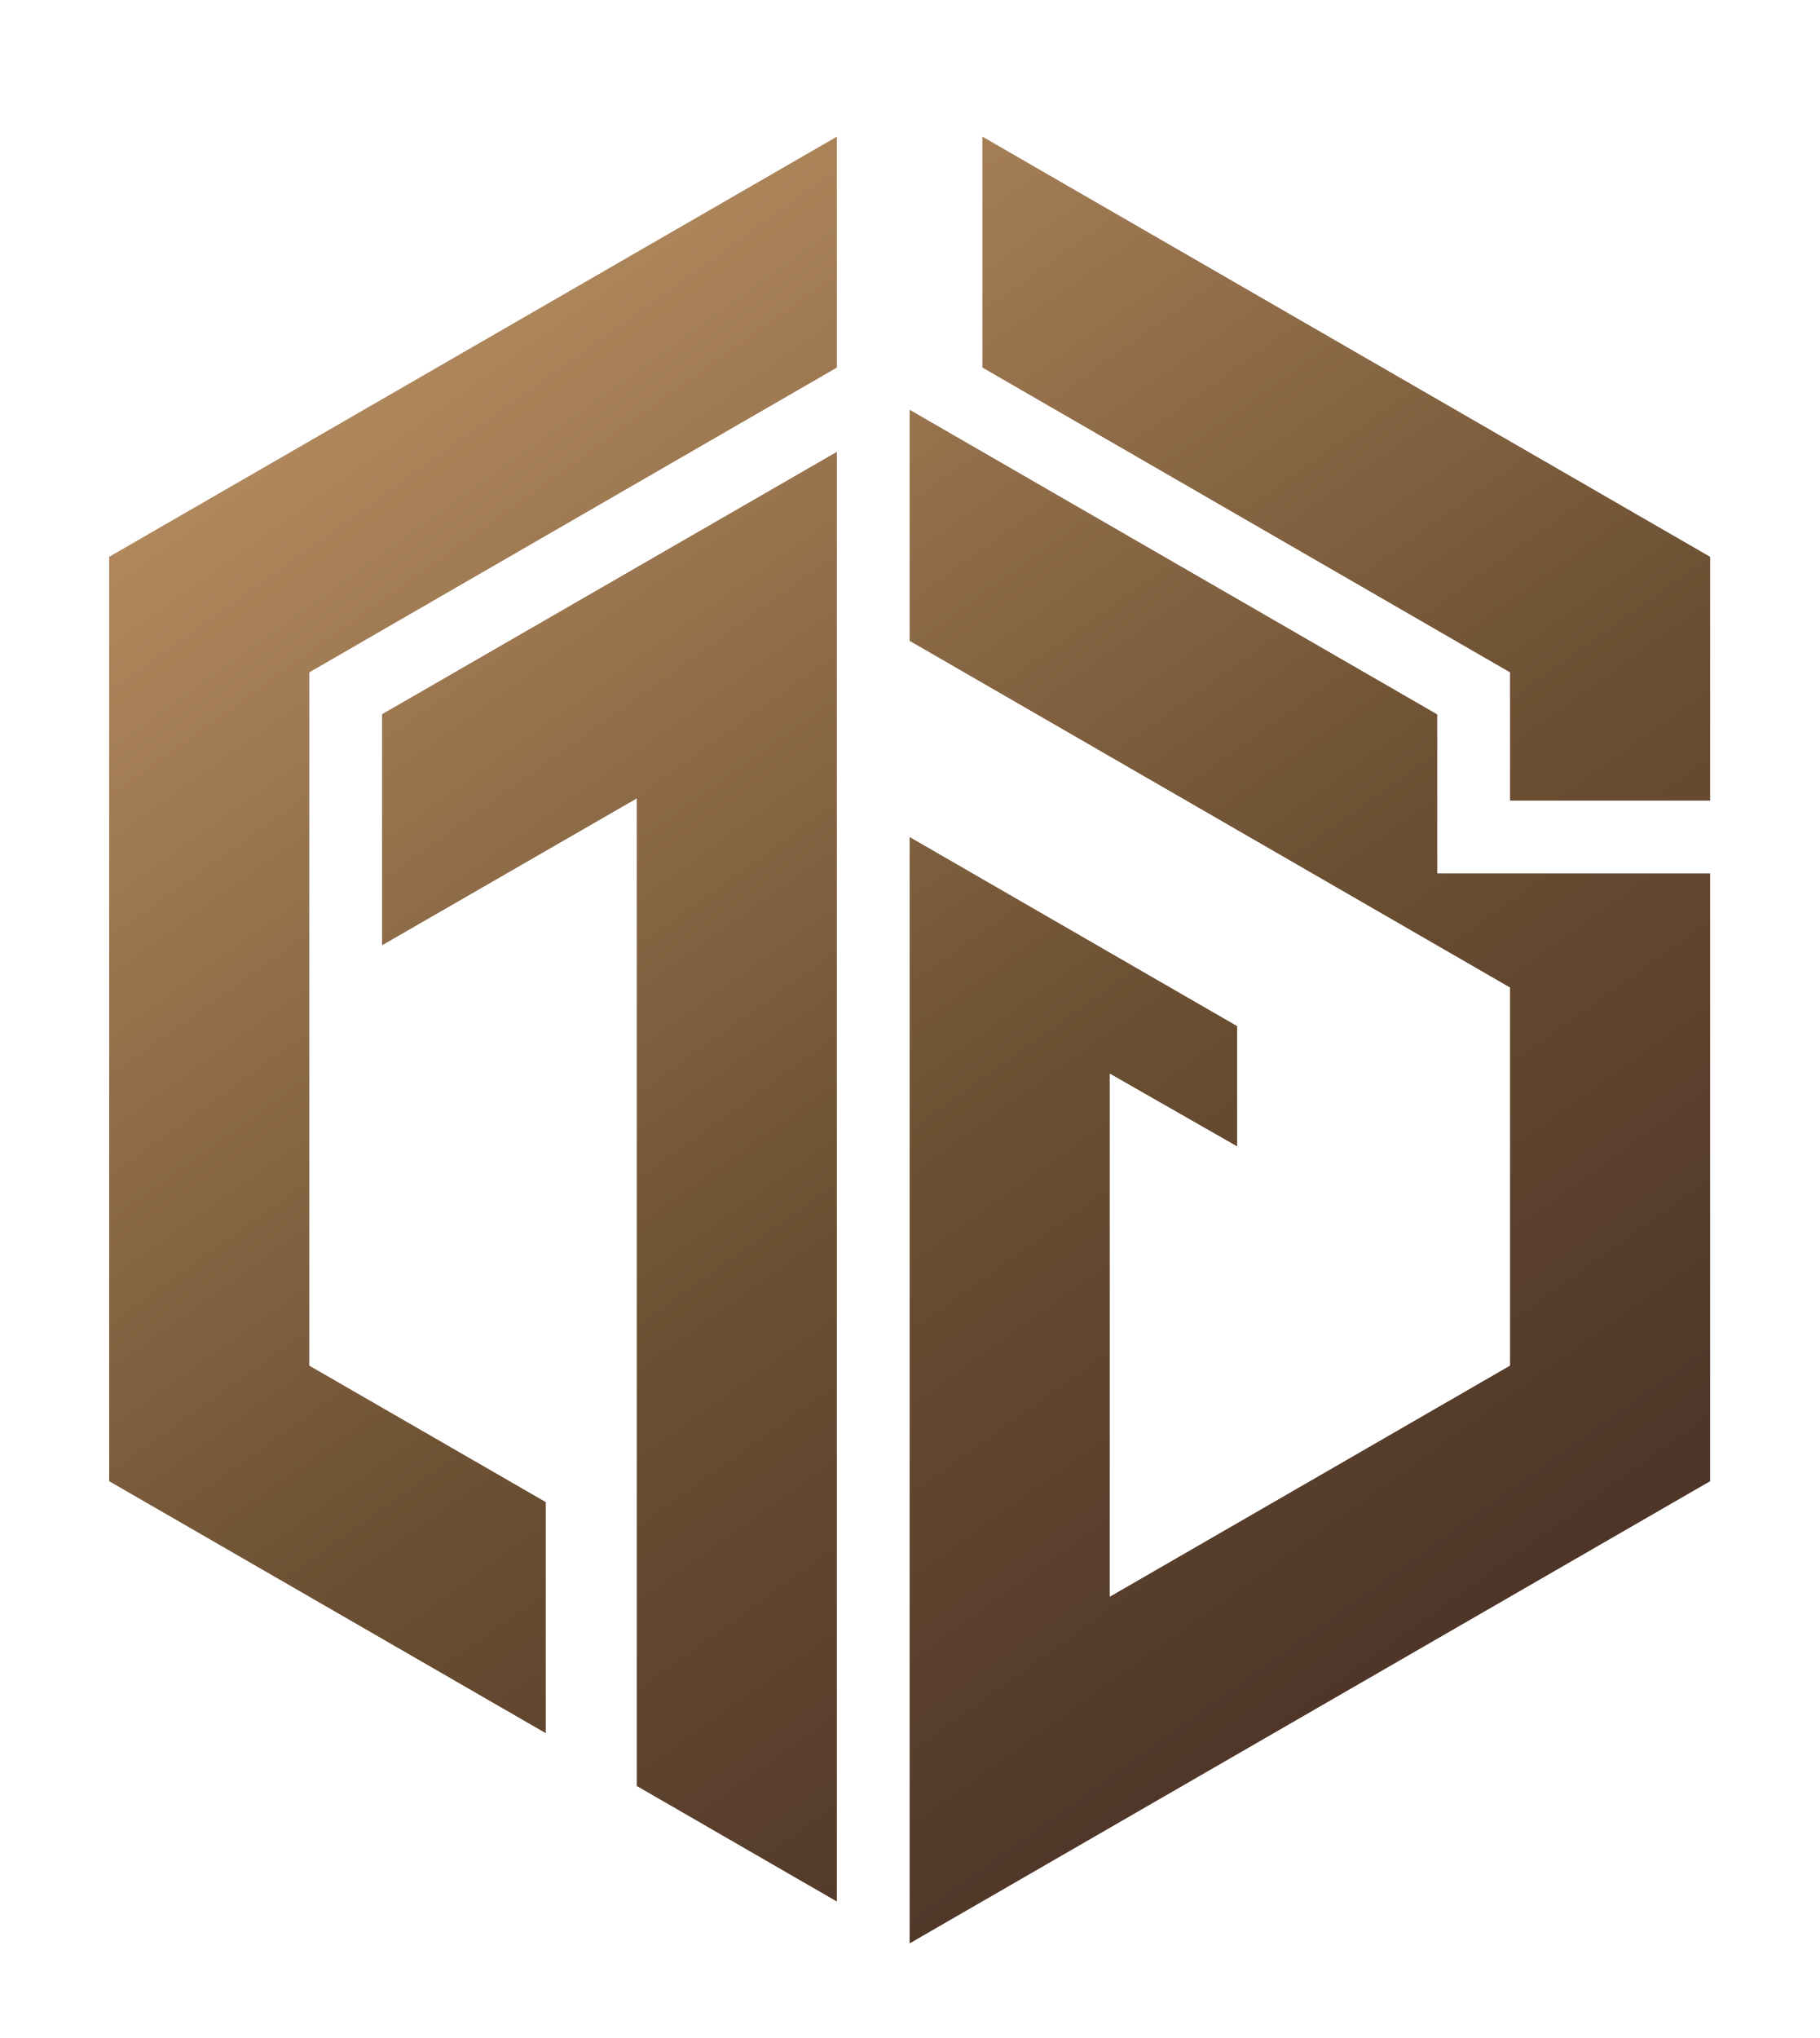
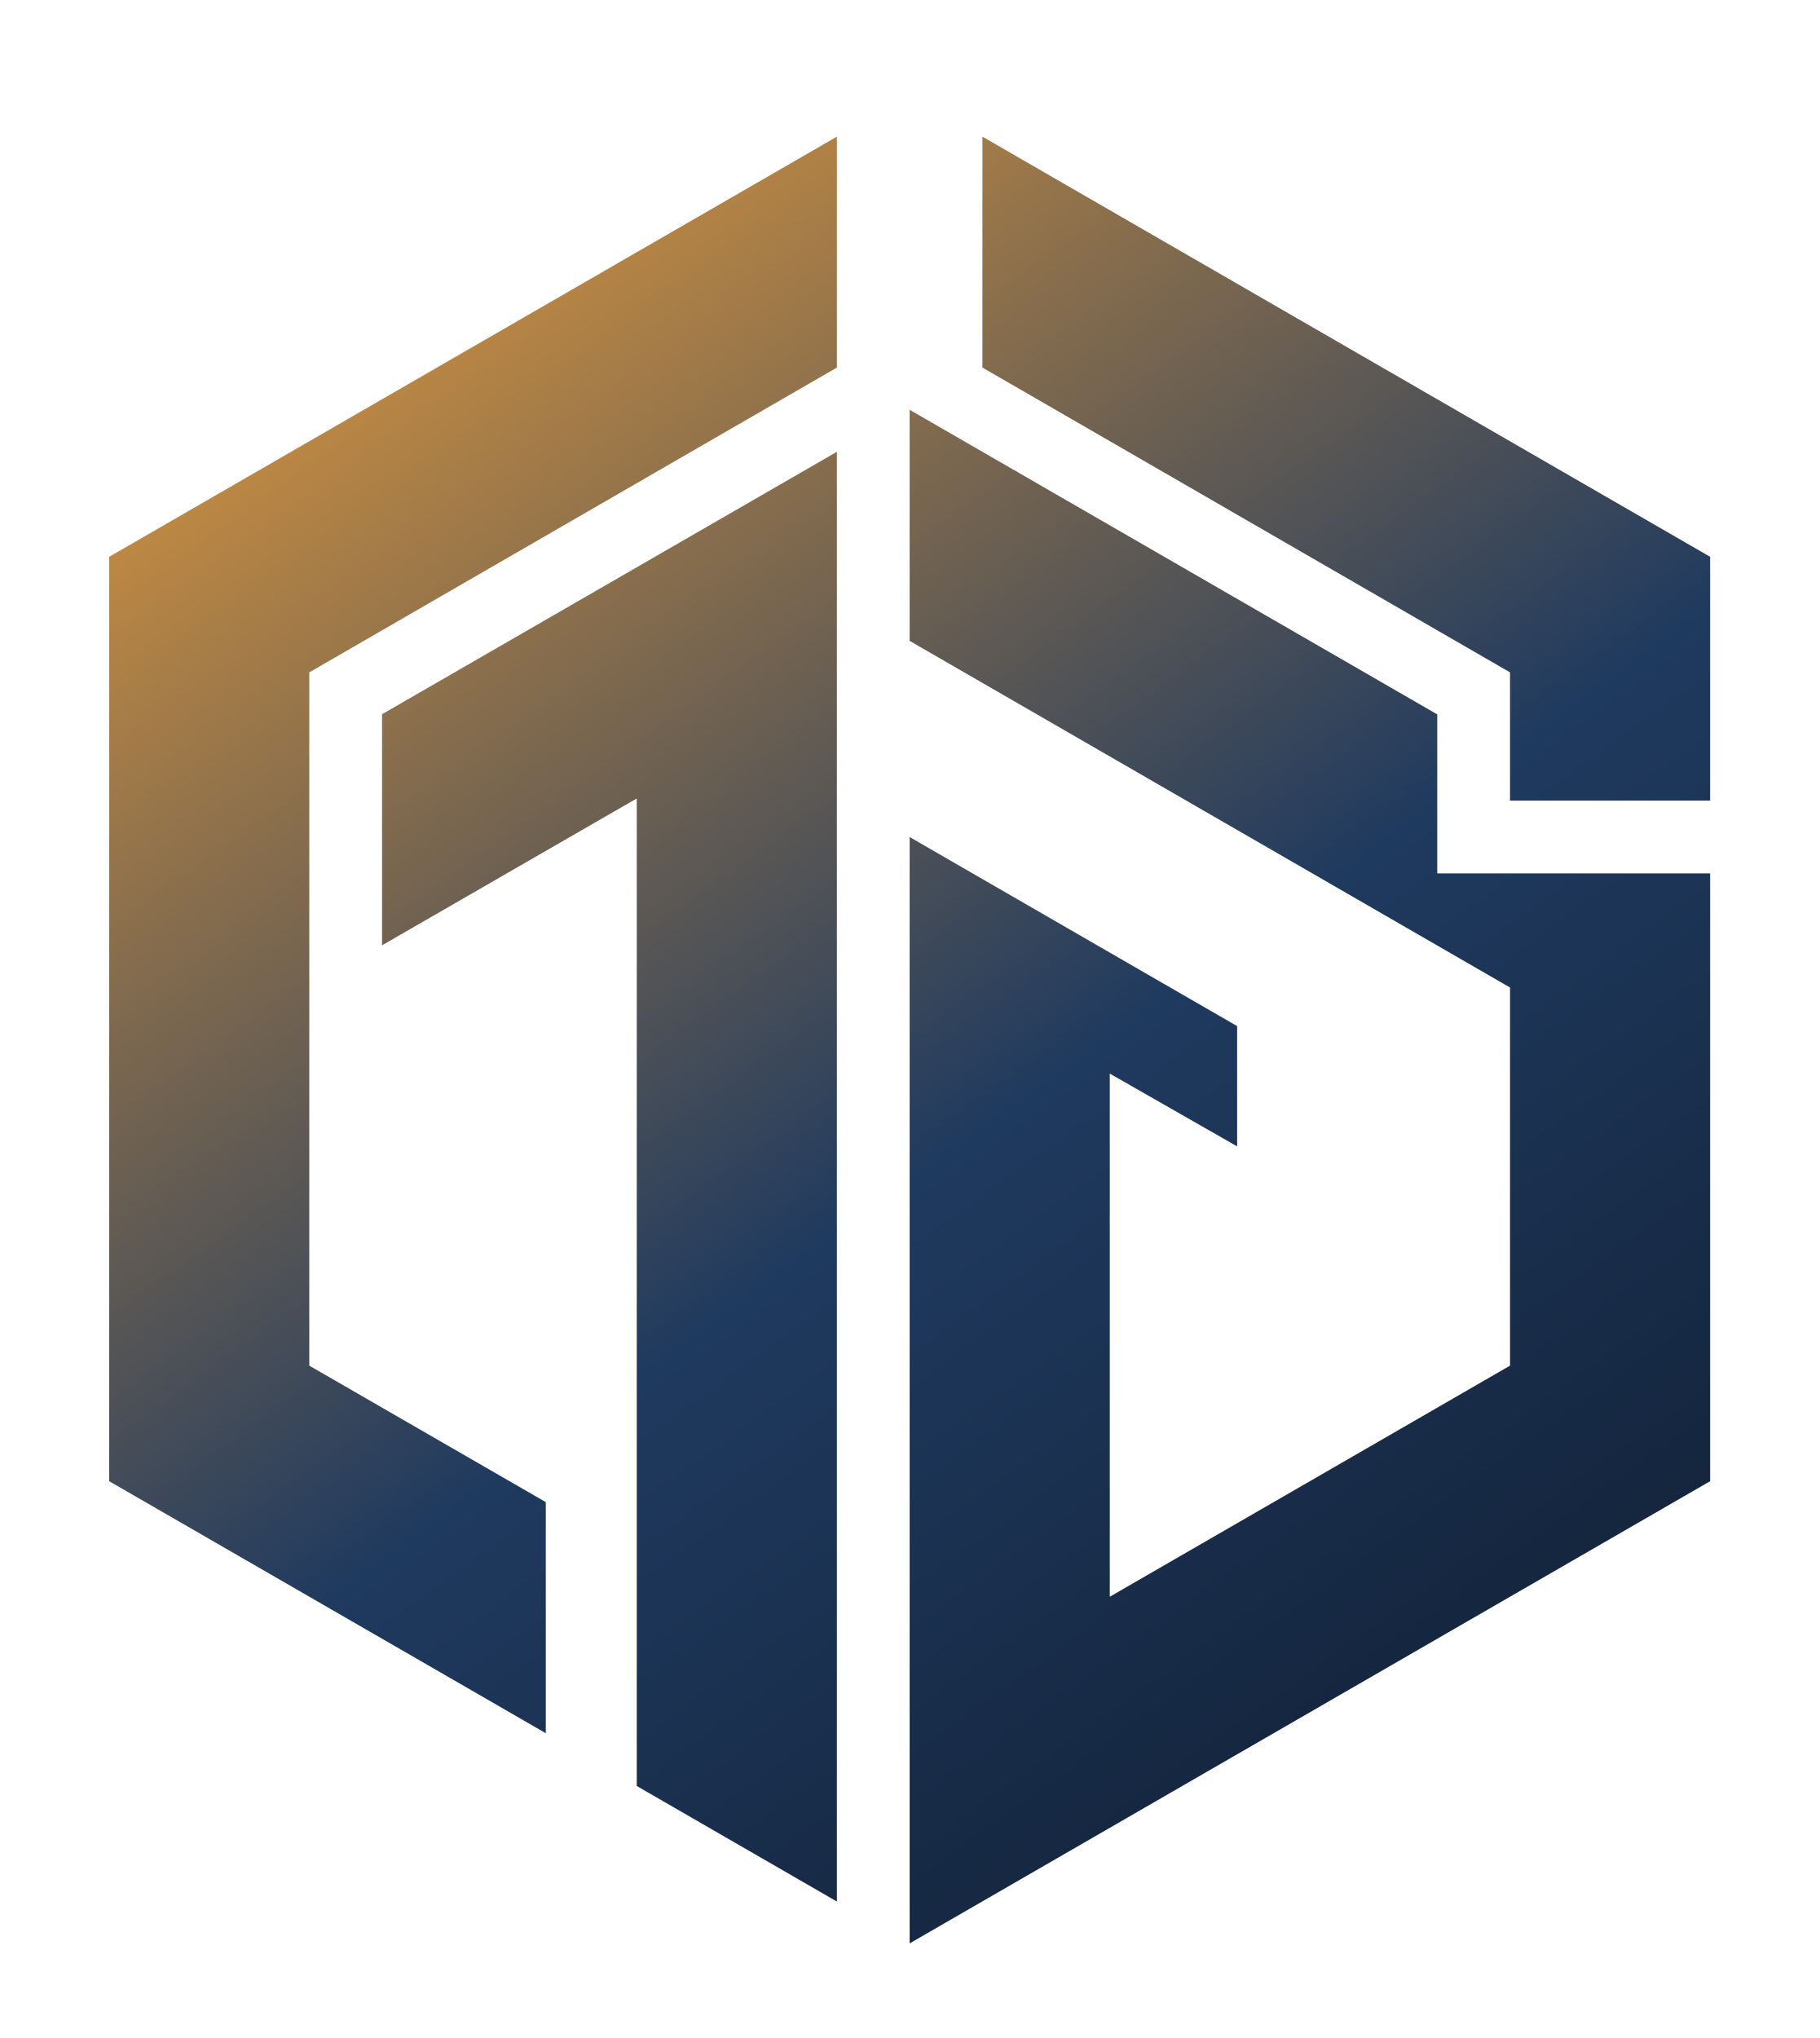
<svg xmlns="http://www.w3.org/2000/svg" viewBox="0 0 100 112" width="100" height="112" role="img" aria-labelledby="t">
  <defs>
    <linearGradient id="g" gradientUnits="userSpaceOnUse" x1="12" y1="4" x2="88" y2="110">
-       <stop offset="0" stop-color="#C89B6B" />
-       <stop offset=".55" stop-color="#6B4F32" />
-       <stop offset="1" stop-color="#3E2723" />
+       <stop offset="0" stop-color="#F2A23A" />
+       <stop offset=".55" stop-color="#1F3A5F" />
+       <stop offset="1" stop-color="#0F1B2D" />
    </linearGradient>
  </defs>
  <path fill="url(#g)" fill-rule="nonzero" transform="translate(0 0)" d="M46 7.51L6 30.6L6 81.4L30 95.25L30 82.55L17 75.05L17 36.95L46 20.2ZM54 7.51L94 30.6L94 44L83 44L83 36.95L54 20.2ZM21 39.25L46 24.83L46 104.5L35 98.15L35 43.88L21 51.95ZM50 22.52L79 39.26L79 48L94 48L94 81.4L50 106.8L50 46L61 52.35L68 56.39L68 63L61 59L61 87.75L83 75.05L83 54.27L50 35.22Z" />
</svg>
